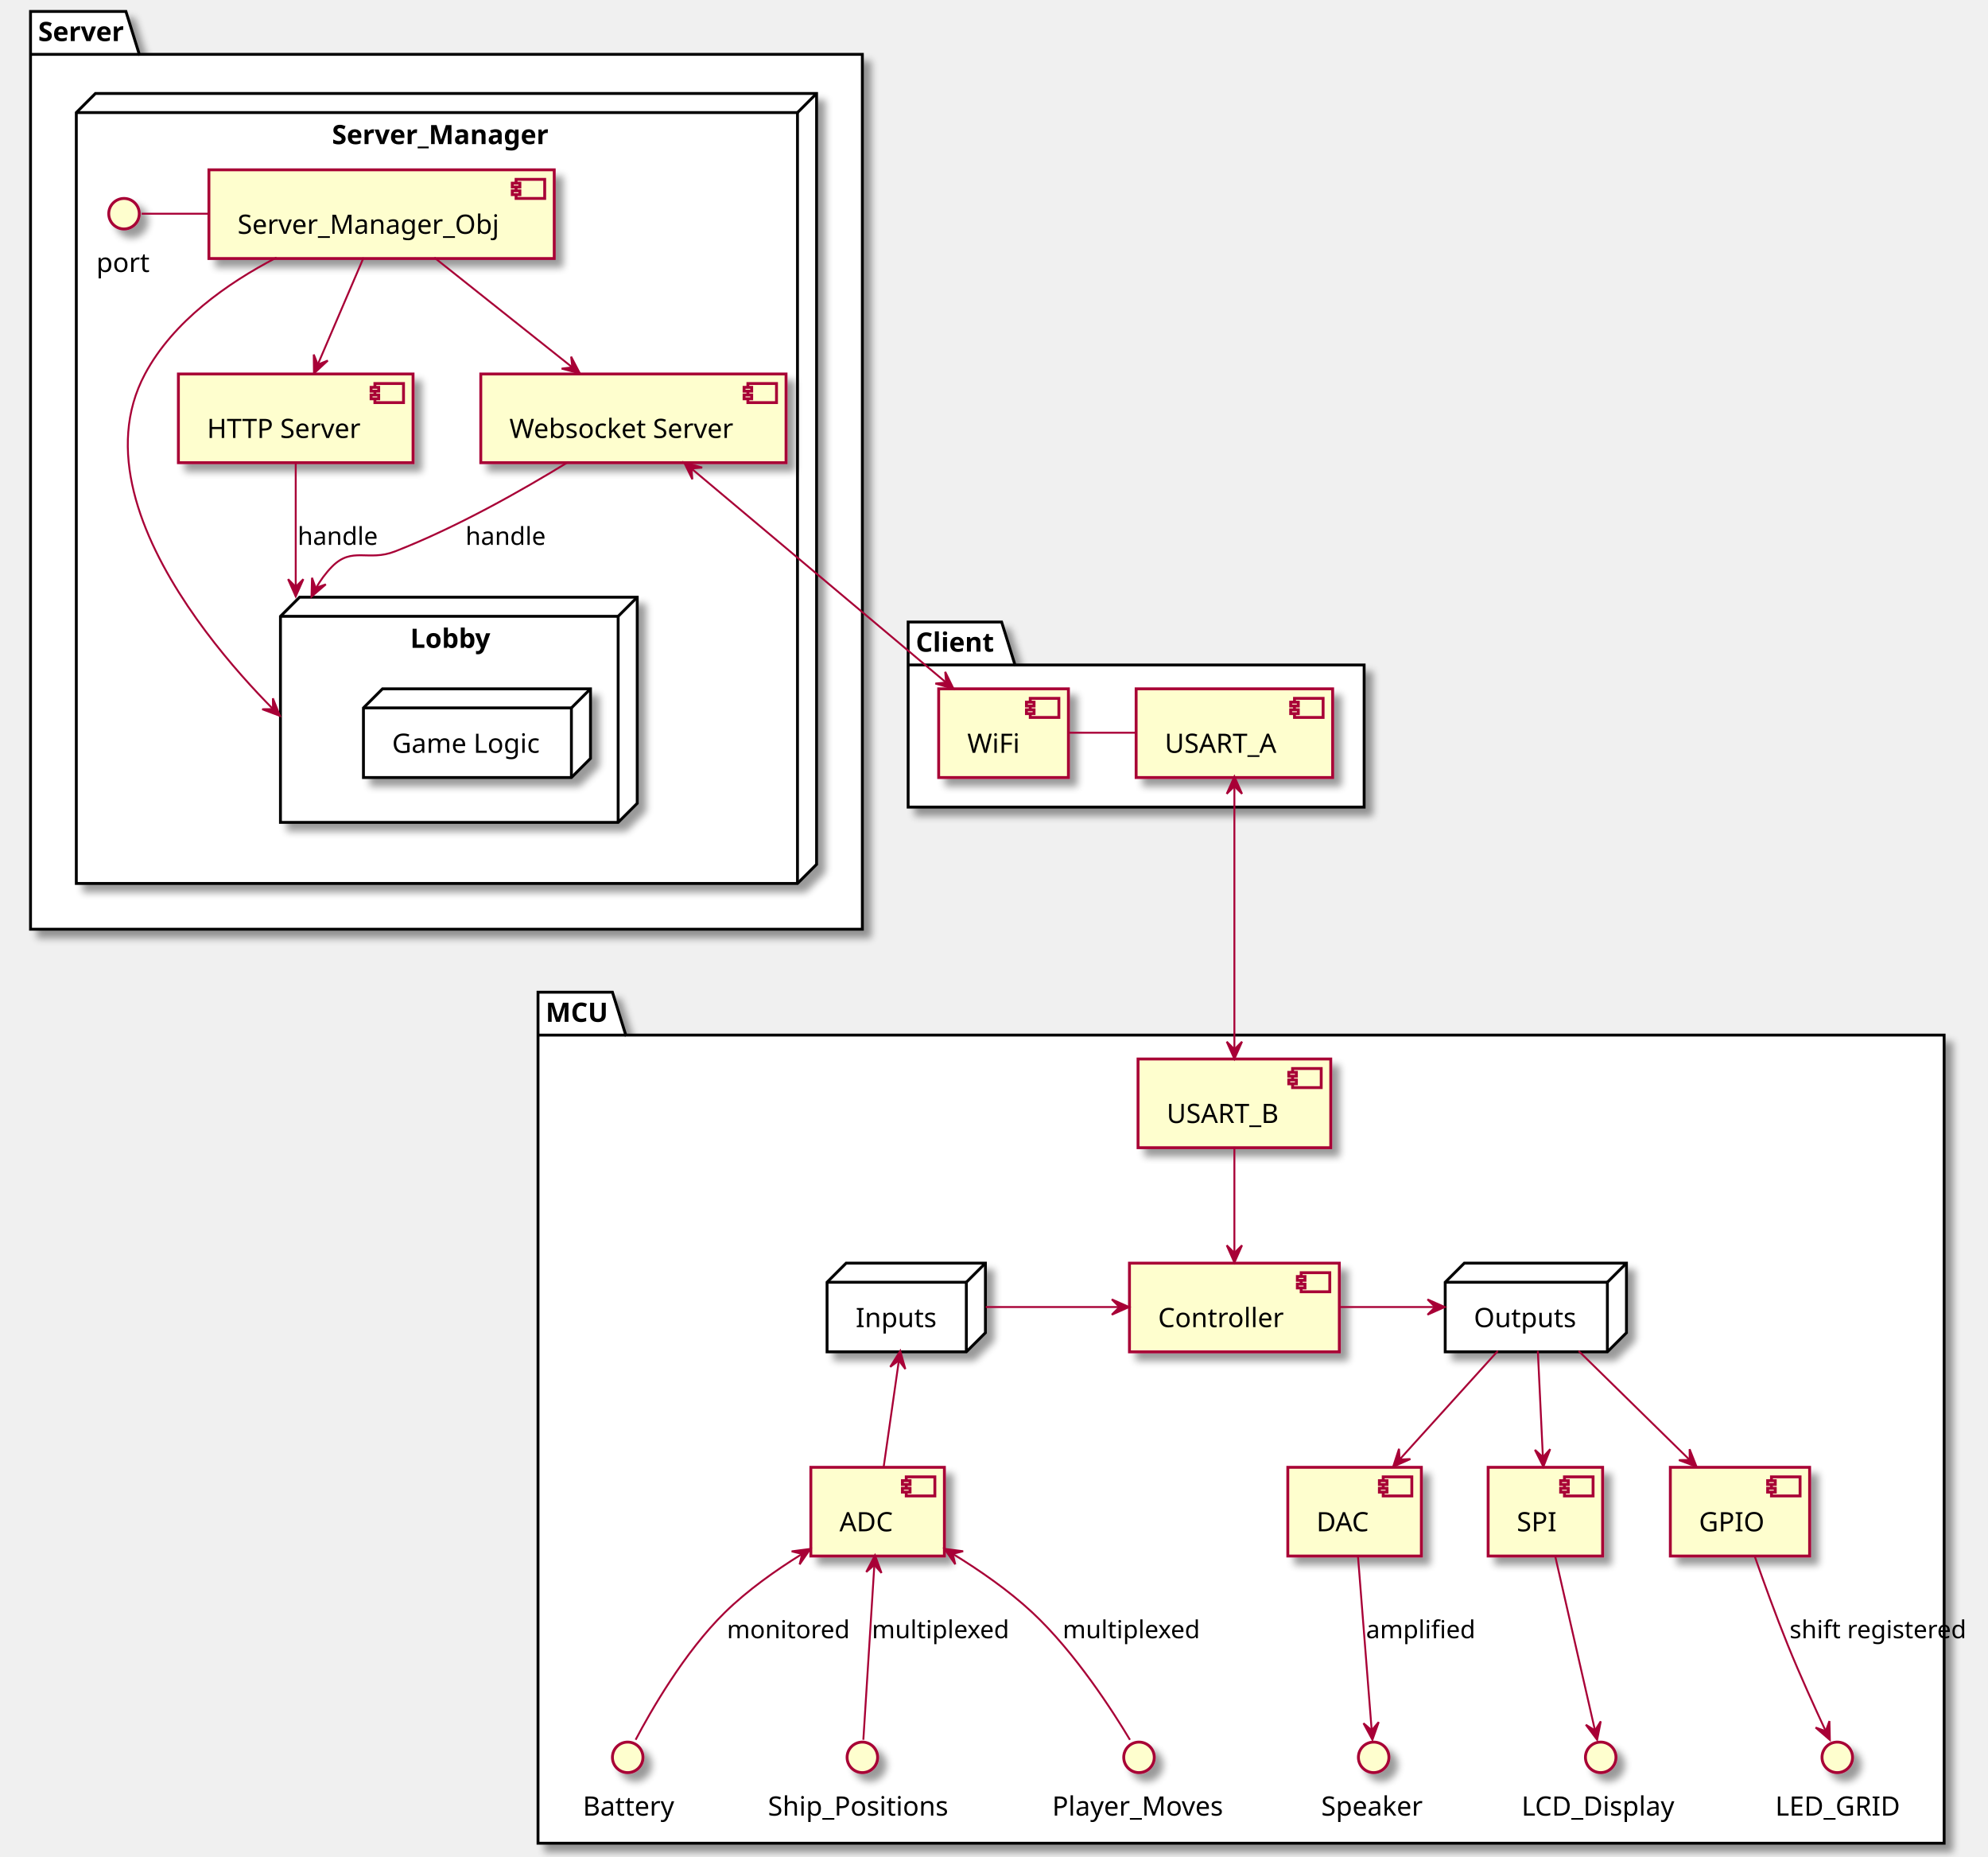
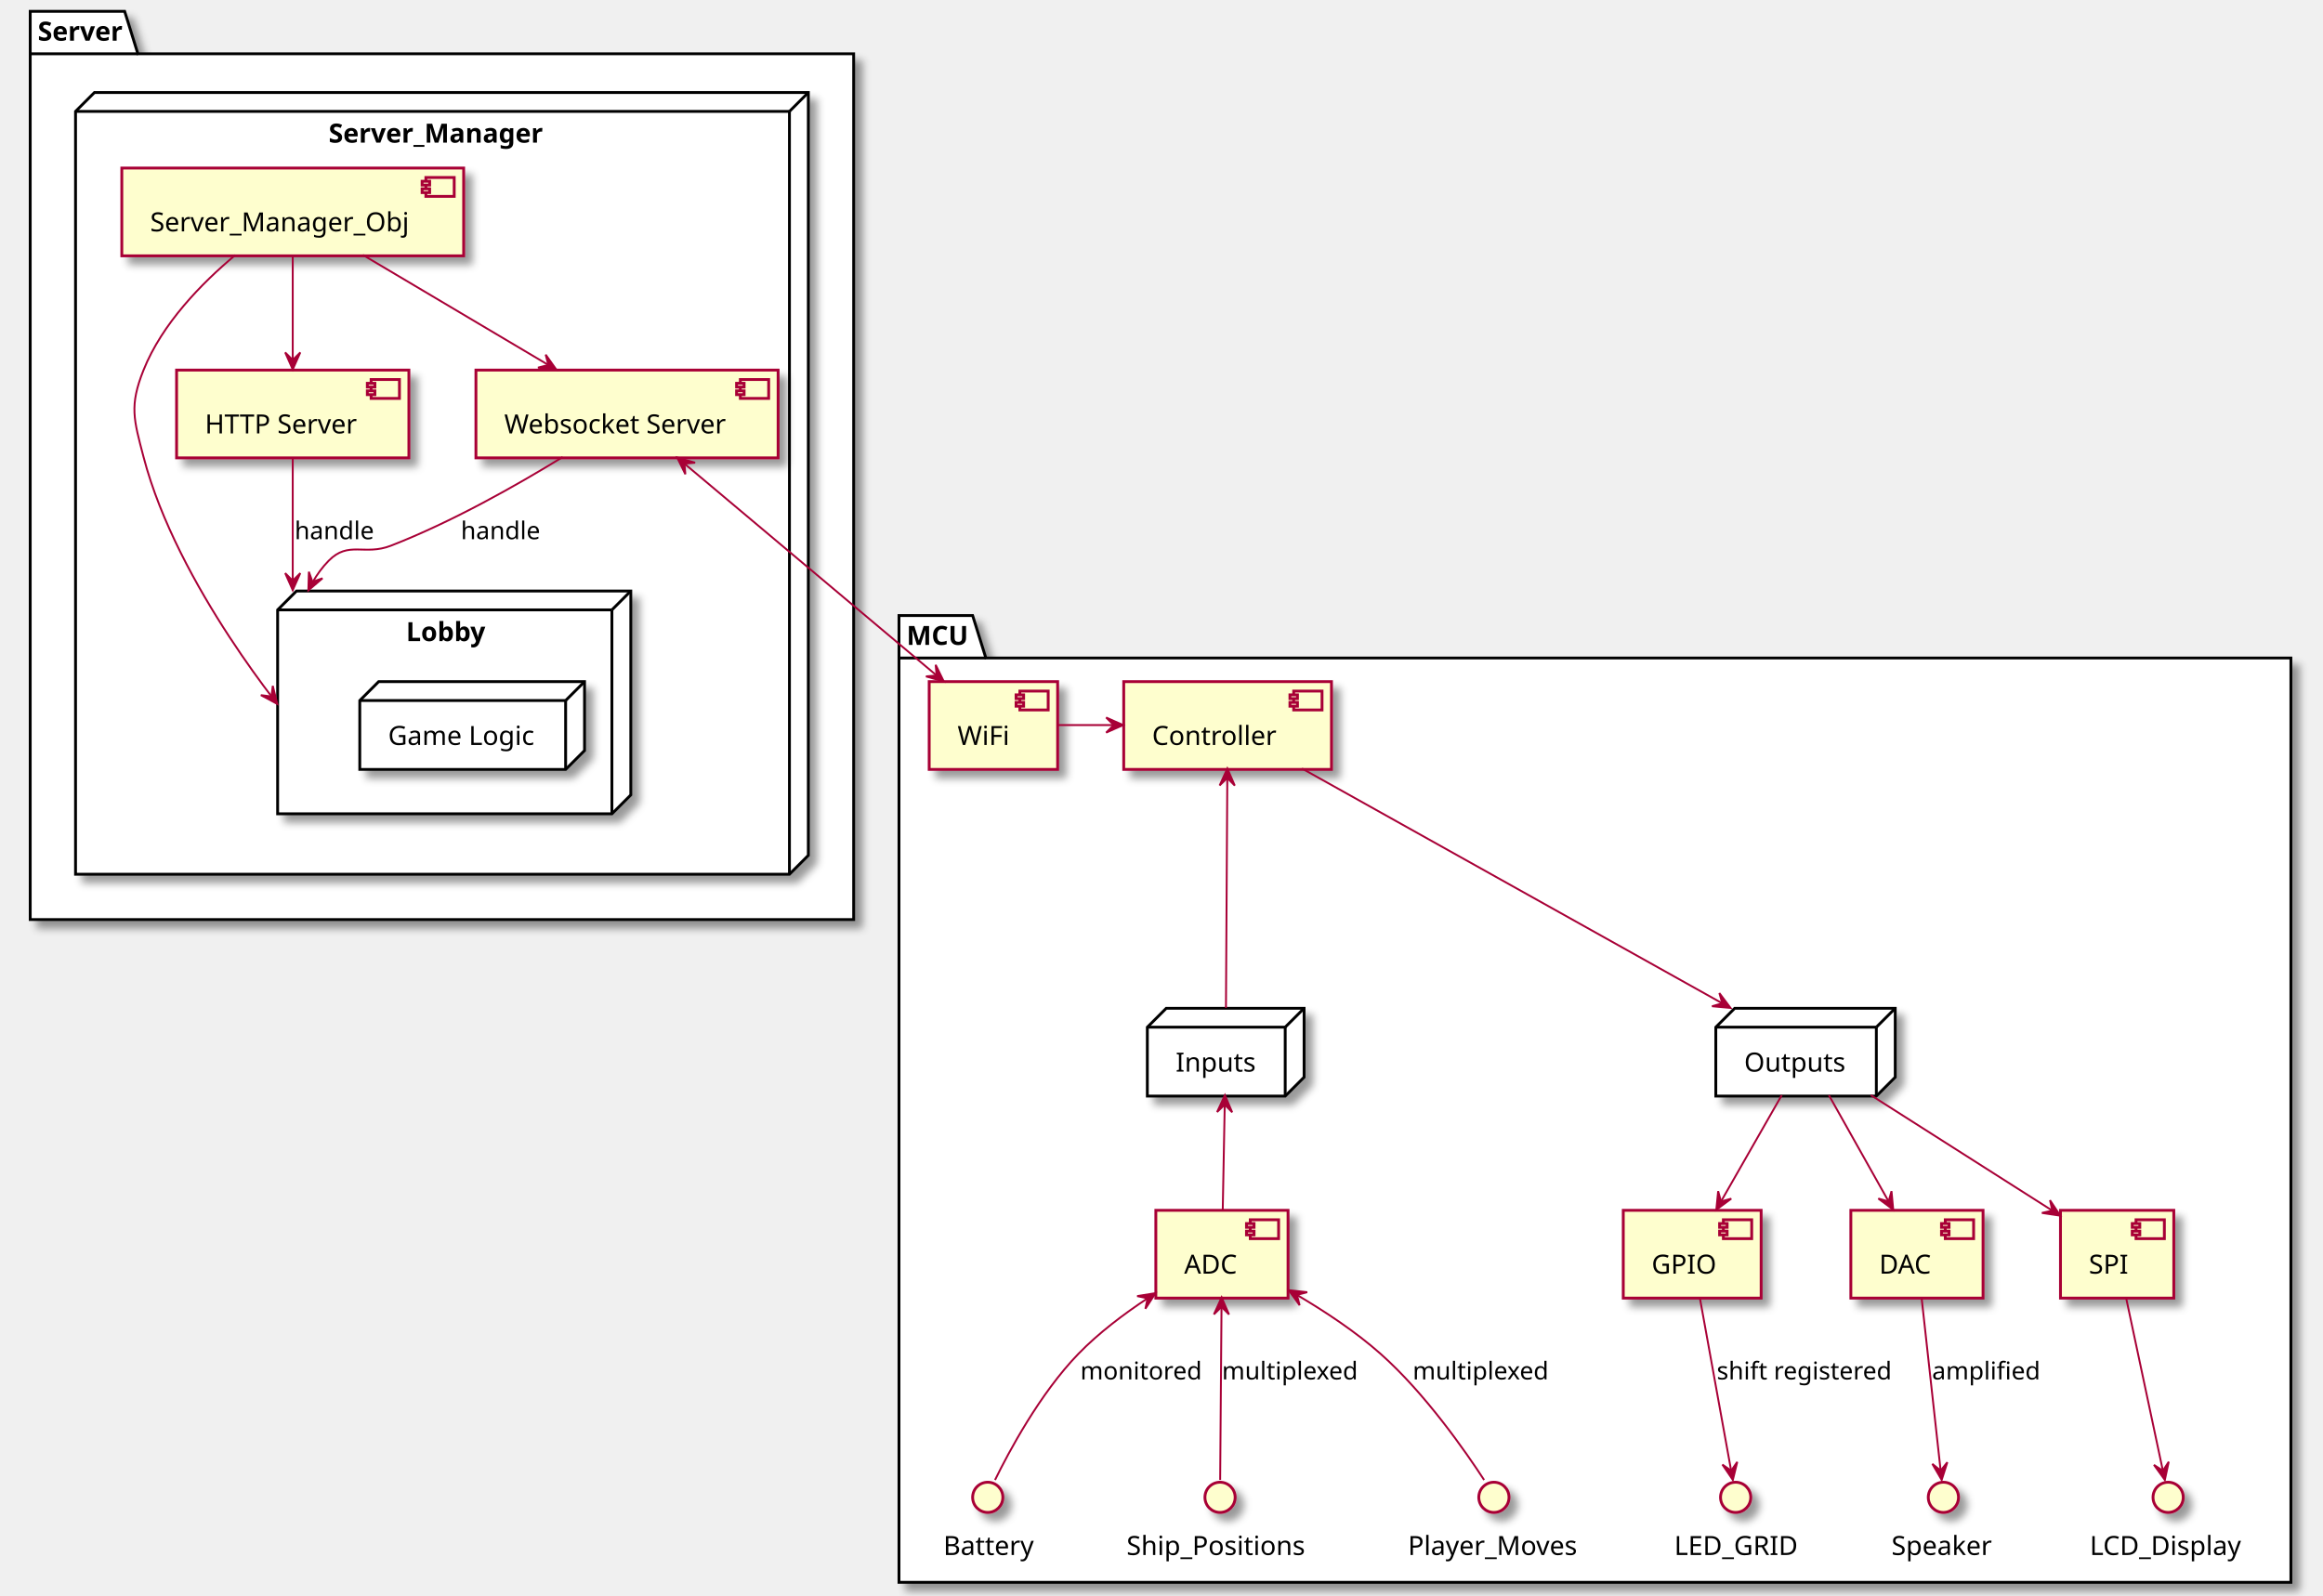
- <svg xmlns="http://www.w3.org/2000/svg" contentScriptType="application/ecmascript" contentStyleType="text/css" height="973px" preserveAspectRatio="none" style="width:1042px;height:973px;background:#FFFFFF;" version="1.1" viewBox="0 0 1042 973" width="1042px" zoomAndPan="magnify">
+ <svg xmlns="http://www.w3.org/2000/svg" contentScriptType="application/ecmascript" contentStyleType="text/css" height="845px" preserveAspectRatio="none" style="width:1230px;height:845px;background:#FFFFFF;" version="1.1" viewBox="0 0 1230 845" width="1230px" zoomAndPan="magnify">
  <defs>
-     <filter height="300%" id="fejv9g536fq6k" width="300%" x="-1" y="-1">
+     <filter height="300%" id="fy8uo68rzhlkm" width="300%" x="-1" y="-1">
      <feGaussianBlur result="blurOut" stdDeviation="2.0" />
      <feColorMatrix in="blurOut" result="blurOut2" type="matrix" values="0 0 0 0 0 0 0 0 0 0 0 0 0 0 0 0 0 0 .4 0" />
      <feOffset dx="4.0" dy="4.0" in="blurOut2" result="blurOut3" />
      <feBlend in="SourceGraphic" in2="blurOut3" mode="normal" />
    </filter>
  </defs>
  <g>
-     <polygon fill="#FFFFFF" filter="url(#fejv9g536fq6k)" points="16,6,66,6,73,28.488,452,28.488,452,487,16,487,16,6" style="stroke:#000000;stroke-width:1.5;" />
+     <polygon fill="#FFFFFF" filter="url(#fy8uo68rzhlkm)" points="16,6,66,6,73,28.488,452,28.488,452,487,16,487,16,6" style="stroke:#000000;stroke-width:1.5;" />
    <line style="stroke:#000000;stroke-width:1.5;" x1="16" x2="73" y1="28.488" y2="28.488" />
    <text fill="#000000" font-family="sans-serif" font-size="14" font-weight="bold" lengthAdjust="spacing" textLength="44" x="20" y="21.535">Server</text>
-     <polygon fill="#FFFFFF" filter="url(#fejv9g536fq6k)" points="40,59,50,49,428,49,428,453,418,463,40,463,40,59" style="stroke:#000000;stroke-width:1.5;" />
+     <polygon fill="#FFFFFF" filter="url(#fy8uo68rzhlkm)" points="40,59,50,49,428,49,428,453,418,463,40,463,40,59" style="stroke:#000000;stroke-width:1.5;" />
    <line style="stroke:#000000;stroke-width:1.5;" x1="418" x2="428" y1="59" y2="49" />
    <line style="stroke:#000000;stroke-width:1.5;" x1="40" x2="418" y1="59" y2="59" />
    <line style="stroke:#000000;stroke-width:1.5;" x1="418" x2="418" y1="59" y2="463" />
    <text fill="#000000" font-family="sans-serif" font-size="14" font-weight="bold" lengthAdjust="spacing" textLength="112" x="174" y="75.535">Server_Manager</text>
-     <polygon fill="#FFFFFF" filter="url(#fejv9g536fq6k)" points="147,323,157,313,334,313,334,421,324,431,147,431,147,323" style="stroke:#000000;stroke-width:1.5;" />
+     <polygon fill="#FFFFFF" filter="url(#fy8uo68rzhlkm)" points="147,323,157,313,334,313,334,421,324,431,147,431,147,323" style="stroke:#000000;stroke-width:1.5;" />
    <line style="stroke:#000000;stroke-width:1.5;" x1="324" x2="334" y1="323" y2="313" />
    <line style="stroke:#000000;stroke-width:1.5;" x1="147" x2="324" y1="323" y2="323" />
    <line style="stroke:#000000;stroke-width:1.5;" x1="324" x2="324" y1="323" y2="431" />
    <text fill="#000000" font-family="sans-serif" font-size="14" font-weight="bold" lengthAdjust="spacing" textLength="43" x="215" y="339.535">Lobby</text>
-     <polygon fill="#FFFFFF" filter="url(#fejv9g536fq6k)" points="476,326,525,326,532,348.488,715,348.488,715,423,476,423,476,326" style="stroke:#000000;stroke-width:1.5;" />
-     <line style="stroke:#000000;stroke-width:1.5;" x1="476" x2="532" y1="348.488" y2="348.488" />
-     <text fill="#000000" font-family="sans-serif" font-size="14" font-weight="bold" lengthAdjust="spacing" textLength="43" x="480" y="341.535">Client</text>
-     <polygon fill="#FFFFFF" filter="url(#fejv9g536fq6k)" points="282,520,321,520,328,542.488,1019,542.488,1019,966,282,966,282,520" style="stroke:#000000;stroke-width:1.5;" />
-     <line style="stroke:#000000;stroke-width:1.5;" x1="282" x2="328" y1="542.488" y2="542.488" />
-     <text fill="#000000" font-family="sans-serif" font-size="14" font-weight="bold" lengthAdjust="spacing" textLength="33" x="286" y="535.535">MCU</text>
-     <rect fill="#FEFECE" filter="url(#fejv9g536fq6k)" height="46.488" style="stroke:#A80036;stroke-width:1.5;" width="181" x="109.5" y="89" />
-     <rect fill="#FEFECE" height="10" style="stroke:#A80036;stroke-width:1.5;" width="15" x="270.5" y="94" />
-     <rect fill="#FEFECE" height="2" style="stroke:#A80036;stroke-width:1.5;" width="4" x="268.5" y="96" />
-     <rect fill="#FEFECE" height="2" style="stroke:#A80036;stroke-width:1.5;" width="4" x="268.5" y="100" />
-     <text fill="#000000" font-family="sans-serif" font-size="14" lengthAdjust="spacing" textLength="141" x="124.5" y="122.535">Server_Manager_Obj</text>
-     <ellipse cx="65" cy="112" fill="#FEFECE" filter="url(#fejv9g536fq6k)" rx="8" ry="8" style="stroke:#A80036;stroke-width:1.5;" />
-     <text fill="#000000" font-family="sans-serif" font-size="14" lengthAdjust="spacing" textLength="29" x="50.5" y="142.535">port</text>
-     <rect fill="#FEFECE" filter="url(#fejv9g536fq6k)" height="46.488" style="stroke:#A80036;stroke-width:1.5;" width="123" x="93.5" y="196" />
+     <polygon fill="#FFFFFF" filter="url(#fy8uo68rzhlkm)" points="476,326,515,326,522,348.488,1213,348.488,1213,838,476,838,476,326" style="stroke:#000000;stroke-width:1.5;" />
+     <line style="stroke:#000000;stroke-width:1.5;" x1="476" x2="522" y1="348.488" y2="348.488" />
+     <text fill="#000000" font-family="sans-serif" font-size="14" font-weight="bold" lengthAdjust="spacing" textLength="33" x="480" y="341.535">MCU</text>
+     <rect fill="#FEFECE" filter="url(#fy8uo68rzhlkm)" height="46.488" style="stroke:#A80036;stroke-width:1.5;" width="181" x="64.5" y="89" />
+     <rect fill="#FEFECE" height="10" style="stroke:#A80036;stroke-width:1.5;" width="15" x="225.5" y="94" />
+     <rect fill="#FEFECE" height="2" style="stroke:#A80036;stroke-width:1.5;" width="4" x="223.5" y="96" />
+     <rect fill="#FEFECE" height="2" style="stroke:#A80036;stroke-width:1.5;" width="4" x="223.5" y="100" />
+     <text fill="#000000" font-family="sans-serif" font-size="14" lengthAdjust="spacing" textLength="141" x="79.5" y="122.535">Server_Manager_Obj</text>
+     <rect fill="#FEFECE" filter="url(#fy8uo68rzhlkm)" height="46.488" style="stroke:#A80036;stroke-width:1.5;" width="123" x="93.5" y="196" />
    <rect fill="#FEFECE" height="10" style="stroke:#A80036;stroke-width:1.5;" width="15" x="196.5" y="201" />
    <rect fill="#FEFECE" height="2" style="stroke:#A80036;stroke-width:1.5;" width="4" x="194.5" y="203" />
    <rect fill="#FEFECE" height="2" style="stroke:#A80036;stroke-width:1.5;" width="4" x="194.5" y="207" />
    <text fill="#000000" font-family="sans-serif" font-size="14" lengthAdjust="spacing" textLength="83" x="108.5" y="229.535">HTTP Server</text>
-     <rect fill="#FEFECE" filter="url(#fejv9g536fq6k)" height="46.488" style="stroke:#A80036;stroke-width:1.5;" width="160" x="252" y="196" />
+     <rect fill="#FEFECE" filter="url(#fy8uo68rzhlkm)" height="46.488" style="stroke:#A80036;stroke-width:1.5;" width="160" x="252" y="196" />
    <rect fill="#FEFECE" height="10" style="stroke:#A80036;stroke-width:1.5;" width="15" x="392" y="201" />
    <rect fill="#FEFECE" height="2" style="stroke:#A80036;stroke-width:1.5;" width="4" x="390" y="203" />
    <rect fill="#FEFECE" height="2" style="stroke:#A80036;stroke-width:1.5;" width="4" x="390" y="207" />
    <text fill="#000000" font-family="sans-serif" font-size="14" lengthAdjust="spacing" textLength="120" x="267" y="229.535">Websocket Server</text>
-     <polygon fill="#FFFFFF" filter="url(#fejv9g536fq6k)" points="190.5,371,200.5,361,309.5,361,309.5,397.488,299.5,407.488,190.5,407.488,190.5,371" style="stroke:#000000;stroke-width:1.5;" />
+     <polygon fill="#FFFFFF" filter="url(#fy8uo68rzhlkm)" points="190.5,371,200.5,361,309.5,361,309.5,397.488,299.5,407.488,190.5,407.488,190.5,371" style="stroke:#000000;stroke-width:1.5;" />
    <line style="stroke:#000000;stroke-width:1.5;" x1="299.5" x2="309.5" y1="371" y2="361" />
    <line style="stroke:#000000;stroke-width:1.5;" x1="190.5" x2="299.5" y1="371" y2="371" />
    <line style="stroke:#000000;stroke-width:1.5;" x1="299.5" x2="299.5" y1="371" y2="407.488" />
    <text fill="#000000" font-family="sans-serif" font-size="14" lengthAdjust="spacing" textLength="79" x="205.5" y="394.535">Game Logic</text>
-     <rect fill="#FEFECE" filter="url(#fejv9g536fq6k)" height="46.488" style="stroke:#A80036;stroke-width:1.5;" width="68" x="492" y="361" />
+     <rect fill="#FEFECE" filter="url(#fy8uo68rzhlkm)" height="46.488" style="stroke:#A80036;stroke-width:1.5;" width="68" x="492" y="361" />
    <rect fill="#FEFECE" height="10" style="stroke:#A80036;stroke-width:1.5;" width="15" x="540" y="366" />
    <rect fill="#FEFECE" height="2" style="stroke:#A80036;stroke-width:1.5;" width="4" x="538" y="368" />
    <rect fill="#FEFECE" height="2" style="stroke:#A80036;stroke-width:1.5;" width="4" x="538" y="372" />
    <text fill="#000000" font-family="sans-serif" font-size="14" lengthAdjust="spacing" textLength="28" x="507" y="394.535">WiFi</text>
-     <rect fill="#FEFECE" filter="url(#fejv9g536fq6k)" height="46.488" style="stroke:#A80036;stroke-width:1.5;" width="103" x="595.5" y="361" />
-     <rect fill="#FEFECE" height="10" style="stroke:#A80036;stroke-width:1.5;" width="15" x="678.5" y="366" />
-     <rect fill="#FEFECE" height="2" style="stroke:#A80036;stroke-width:1.5;" width="4" x="676.5" y="368" />
-     <rect fill="#FEFECE" height="2" style="stroke:#A80036;stroke-width:1.5;" width="4" x="676.5" y="372" />
-     <text fill="#000000" font-family="sans-serif" font-size="14" lengthAdjust="spacing" textLength="63" x="610.5" y="394.535">USART_A</text>
-     <rect fill="#FEFECE" filter="url(#fejv9g536fq6k)" height="46.488" style="stroke:#A80036;stroke-width:1.5;" width="101" x="596.5" y="555" />
-     <rect fill="#FEFECE" height="10" style="stroke:#A80036;stroke-width:1.5;" width="15" x="677.5" y="560" />
-     <rect fill="#FEFECE" height="2" style="stroke:#A80036;stroke-width:1.5;" width="4" x="675.5" y="562" />
-     <rect fill="#FEFECE" height="2" style="stroke:#A80036;stroke-width:1.5;" width="4" x="675.5" y="566" />
-     <text fill="#000000" font-family="sans-serif" font-size="14" lengthAdjust="spacing" textLength="61" x="611.5" y="588.535">USART_B</text>
-     <rect fill="#FEFECE" filter="url(#fejv9g536fq6k)" height="46.488" style="stroke:#A80036;stroke-width:1.5;" width="110" x="592" y="662" />
-     <rect fill="#FEFECE" height="10" style="stroke:#A80036;stroke-width:1.5;" width="15" x="682" y="667" />
-     <rect fill="#FEFECE" height="2" style="stroke:#A80036;stroke-width:1.5;" width="4" x="680" y="669" />
-     <rect fill="#FEFECE" height="2" style="stroke:#A80036;stroke-width:1.5;" width="4" x="680" y="673" />
-     <text fill="#000000" font-family="sans-serif" font-size="14" lengthAdjust="spacing" textLength="70" x="607" y="695.535">Controller</text>
-     <rect fill="#FEFECE" filter="url(#fejv9g536fq6k)" height="46.488" style="stroke:#A80036;stroke-width:1.5;" width="70" x="425" y="769" />
-     <rect fill="#FEFECE" height="10" style="stroke:#A80036;stroke-width:1.5;" width="15" x="475" y="774" />
-     <rect fill="#FEFECE" height="2" style="stroke:#A80036;stroke-width:1.5;" width="4" x="473" y="776" />
-     <rect fill="#FEFECE" height="2" style="stroke:#A80036;stroke-width:1.5;" width="4" x="473" y="780" />
-     <text fill="#000000" font-family="sans-serif" font-size="14" lengthAdjust="spacing" textLength="30" x="440" y="802.535">ADC</text>
-     <ellipse cx="329" cy="921" fill="#FEFECE" filter="url(#fejv9g536fq6k)" rx="8" ry="8" style="stroke:#A80036;stroke-width:1.5;" />
-     <text fill="#000000" font-family="sans-serif" font-size="14" lengthAdjust="spacing" textLength="47" x="305.5" y="951.535">Battery</text>
-     <ellipse cx="452" cy="921" fill="#FEFECE" filter="url(#fejv9g536fq6k)" rx="8" ry="8" style="stroke:#A80036;stroke-width:1.5;" />
-     <text fill="#000000" font-family="sans-serif" font-size="14" lengthAdjust="spacing" textLength="99" x="402.5" y="951.535">Ship_Positions</text>
-     <ellipse cx="597" cy="921" fill="#FEFECE" filter="url(#fejv9g536fq6k)" rx="8" ry="8" style="stroke:#A80036;stroke-width:1.5;" />
-     <text fill="#000000" font-family="sans-serif" font-size="14" lengthAdjust="spacing" textLength="91" x="551.5" y="951.535">Player_Moves</text>
-     <rect fill="#FEFECE" filter="url(#fejv9g536fq6k)" height="46.488" style="stroke:#A80036;stroke-width:1.5;" width="73" x="875.5" y="769" />
-     <rect fill="#FEFECE" height="10" style="stroke:#A80036;stroke-width:1.5;" width="15" x="928.5" y="774" />
-     <rect fill="#FEFECE" height="2" style="stroke:#A80036;stroke-width:1.5;" width="4" x="926.5" y="776" />
-     <rect fill="#FEFECE" height="2" style="stroke:#A80036;stroke-width:1.5;" width="4" x="926.5" y="780" />
-     <text fill="#000000" font-family="sans-serif" font-size="14" lengthAdjust="spacing" textLength="33" x="890.5" y="802.535">GPIO</text>
-     <rect fill="#FEFECE" filter="url(#fejv9g536fq6k)" height="46.488" style="stroke:#A80036;stroke-width:1.5;" width="70" x="675" y="769" />
-     <rect fill="#FEFECE" height="10" style="stroke:#A80036;stroke-width:1.5;" width="15" x="725" y="774" />
-     <rect fill="#FEFECE" height="2" style="stroke:#A80036;stroke-width:1.5;" width="4" x="723" y="776" />
-     <rect fill="#FEFECE" height="2" style="stroke:#A80036;stroke-width:1.5;" width="4" x="723" y="780" />
-     <text fill="#000000" font-family="sans-serif" font-size="14" lengthAdjust="spacing" textLength="30" x="690" y="802.535">DAC</text>
-     <rect fill="#FEFECE" filter="url(#fejv9g536fq6k)" height="46.488" style="stroke:#A80036;stroke-width:1.5;" width="60" x="780" y="769" />
-     <rect fill="#FEFECE" height="10" style="stroke:#A80036;stroke-width:1.5;" width="15" x="820" y="774" />
-     <rect fill="#FEFECE" height="2" style="stroke:#A80036;stroke-width:1.5;" width="4" x="818" y="776" />
-     <rect fill="#FEFECE" height="2" style="stroke:#A80036;stroke-width:1.5;" width="4" x="818" y="780" />
-     <text fill="#000000" font-family="sans-serif" font-size="14" lengthAdjust="spacing" textLength="20" x="795" y="802.535">SPI</text>
-     <ellipse cx="963" cy="921" fill="#FEFECE" filter="url(#fejv9g536fq6k)" rx="8" ry="8" style="stroke:#A80036;stroke-width:1.5;" />
-     <text fill="#000000" font-family="sans-serif" font-size="14" lengthAdjust="spacing" textLength="65" x="930.5" y="951.535">LED_GRID</text>
-     <ellipse cx="720" cy="921" fill="#FEFECE" filter="url(#fejv9g536fq6k)" rx="8" ry="8" style="stroke:#A80036;stroke-width:1.5;" />
-     <text fill="#000000" font-family="sans-serif" font-size="14" lengthAdjust="spacing" textLength="55" x="692.5" y="951.535">Speaker</text>
-     <ellipse cx="839" cy="921" fill="#FEFECE" filter="url(#fejv9g536fq6k)" rx="8" ry="8" style="stroke:#A80036;stroke-width:1.5;" />
-     <text fill="#000000" font-family="sans-serif" font-size="14" lengthAdjust="spacing" textLength="83" x="797.5" y="951.535">LCD_Display</text>
-     <polygon fill="#FFFFFF" filter="url(#fejv9g536fq6k)" points="433.5,672,443.5,662,516.5,662,516.5,698.488,506.5,708.488,433.5,708.488,433.5,672" style="stroke:#000000;stroke-width:1.5;" />
-     <line style="stroke:#000000;stroke-width:1.5;" x1="506.5" x2="516.5" y1="672" y2="662" />
-     <line style="stroke:#000000;stroke-width:1.5;" x1="433.5" x2="506.5" y1="672" y2="672" />
-     <line style="stroke:#000000;stroke-width:1.5;" x1="506.5" x2="506.5" y1="672" y2="708.488" />
-     <text fill="#000000" font-family="sans-serif" font-size="14" lengthAdjust="spacing" textLength="43" x="448.5" y="695.535">Inputs</text>
-     <polygon fill="#FFFFFF" filter="url(#fejv9g536fq6k)" points="757.5,672,767.5,662,852.5,662,852.5,698.488,842.5,708.488,757.5,708.488,757.5,672" style="stroke:#000000;stroke-width:1.5;" />
-     <line style="stroke:#000000;stroke-width:1.5;" x1="842.5" x2="852.5" y1="672" y2="662" />
-     <line style="stroke:#000000;stroke-width:1.5;" x1="757.5" x2="842.5" y1="672" y2="672" />
-     <line style="stroke:#000000;stroke-width:1.5;" x1="842.5" x2="842.5" y1="672" y2="708.488" />
-     <text fill="#000000" font-family="sans-serif" font-size="14" lengthAdjust="spacing" textLength="55" x="772.5" y="695.535">Outputs</text>
-     <path d="M74.23,112 C85.86,112 97.48,112 109.11,112 " fill="none" id="port-Server_Manager_Obj" style="stroke:#A80036;stroke-width:1.0;" />
-     <path d="M190.57,135.01 C183.59,151.28 174.06,173.53 166.62,190.9 " fill="none" id="Server_Manager_Obj-to-HTTP Server" style="stroke:#A80036;stroke-width:1.0;" />
-     <polygon fill="#A80036" points="164.58,195.66,171.809,188.971,166.555,191.066,164.46,185.812,164.58,195.66" style="stroke:#A80036;stroke-width:1.0;" />
-     <path d="M227.67,135.01 C248.74,151.77 277.78,174.87 299.87,192.44 " fill="none" id="Server_Manager_Obj-to-Websocket Server" style="stroke:#A80036;stroke-width:1.0;" />
-     <polygon fill="#A80036" points="303.91,195.66,299.358,186.926,299.997,192.547,294.377,193.187,303.91,195.66" style="stroke:#A80036;stroke-width:1.0;" />
-     <path d="M144.92,135 C119.04,148.46 90.7,168.46 76,196 C55.085,235.17 73.895,281.082 98.392,317.611 C110.641,335.876 124.312,351.794 135.15,363.351 C137.859,366.24 140.392,368.856 142.68,371.169 C143.825,372.325 144.908,373.405 145.923,374.406 C146.176,374.656 146.426,374.901 146.67,375.141 " fill="none" id="Server_Manager_Obj-to-Lobby" style="stroke:#A80036;stroke-width:1.0;" />
-     <polygon fill="#A80036" points="146.67,375.141,143.044,365.984,143.1,371.64,137.443,371.697,146.67,375.141" style="stroke:#A80036;stroke-width:1.0;" />
+     <rect fill="#FEFECE" filter="url(#fy8uo68rzhlkm)" height="46.488" style="stroke:#A80036;stroke-width:1.5;" width="110" x="595" y="361" />
+     <rect fill="#FEFECE" height="10" style="stroke:#A80036;stroke-width:1.5;" width="15" x="685" y="366" />
+     <rect fill="#FEFECE" height="2" style="stroke:#A80036;stroke-width:1.5;" width="4" x="683" y="368" />
+     <rect fill="#FEFECE" height="2" style="stroke:#A80036;stroke-width:1.5;" width="4" x="683" y="372" />
+     <text fill="#000000" font-family="sans-serif" font-size="14" lengthAdjust="spacing" textLength="70" x="610" y="394.535">Controller</text>
+     <rect fill="#FEFECE" filter="url(#fy8uo68rzhlkm)" height="46.488" style="stroke:#A80036;stroke-width:1.5;" width="70" x="612" y="641" />
+     <rect fill="#FEFECE" height="10" style="stroke:#A80036;stroke-width:1.5;" width="15" x="662" y="646" />
+     <rect fill="#FEFECE" height="2" style="stroke:#A80036;stroke-width:1.5;" width="4" x="660" y="648" />
+     <rect fill="#FEFECE" height="2" style="stroke:#A80036;stroke-width:1.5;" width="4" x="660" y="652" />
+     <text fill="#000000" font-family="sans-serif" font-size="14" lengthAdjust="spacing" textLength="30" x="627" y="674.535">ADC</text>
+     <ellipse cx="523" cy="793" fill="#FEFECE" filter="url(#fy8uo68rzhlkm)" rx="8" ry="8" style="stroke:#A80036;stroke-width:1.5;" />
+     <text fill="#000000" font-family="sans-serif" font-size="14" lengthAdjust="spacing" textLength="47" x="499.5" y="823.535">Battery</text>
+     <ellipse cx="646" cy="793" fill="#FEFECE" filter="url(#fy8uo68rzhlkm)" rx="8" ry="8" style="stroke:#A80036;stroke-width:1.5;" />
+     <text fill="#000000" font-family="sans-serif" font-size="14" lengthAdjust="spacing" textLength="99" x="596.5" y="823.535">Ship_Positions</text>
+     <ellipse cx="791" cy="793" fill="#FEFECE" filter="url(#fy8uo68rzhlkm)" rx="8" ry="8" style="stroke:#A80036;stroke-width:1.5;" />
+     <text fill="#000000" font-family="sans-serif" font-size="14" lengthAdjust="spacing" textLength="91" x="745.5" y="823.535">Player_Moves</text>
+     <rect fill="#FEFECE" filter="url(#fy8uo68rzhlkm)" height="46.488" style="stroke:#A80036;stroke-width:1.5;" width="73" x="859.5" y="641" />
+     <rect fill="#FEFECE" height="10" style="stroke:#A80036;stroke-width:1.5;" width="15" x="912.5" y="646" />
+     <rect fill="#FEFECE" height="2" style="stroke:#A80036;stroke-width:1.5;" width="4" x="910.5" y="648" />
+     <rect fill="#FEFECE" height="2" style="stroke:#A80036;stroke-width:1.5;" width="4" x="910.5" y="652" />
+     <text fill="#000000" font-family="sans-serif" font-size="14" lengthAdjust="spacing" textLength="33" x="874.5" y="674.535">GPIO</text>
+     <rect fill="#FEFECE" filter="url(#fy8uo68rzhlkm)" height="46.488" style="stroke:#A80036;stroke-width:1.5;" width="70" x="980" y="641" />
+     <rect fill="#FEFECE" height="10" style="stroke:#A80036;stroke-width:1.5;" width="15" x="1030" y="646" />
+     <rect fill="#FEFECE" height="2" style="stroke:#A80036;stroke-width:1.5;" width="4" x="1028" y="648" />
+     <rect fill="#FEFECE" height="2" style="stroke:#A80036;stroke-width:1.5;" width="4" x="1028" y="652" />
+     <text fill="#000000" font-family="sans-serif" font-size="14" lengthAdjust="spacing" textLength="30" x="995" y="674.535">DAC</text>
+     <rect fill="#FEFECE" filter="url(#fy8uo68rzhlkm)" height="46.488" style="stroke:#A80036;stroke-width:1.5;" width="60" x="1091" y="641" />
+     <rect fill="#FEFECE" height="10" style="stroke:#A80036;stroke-width:1.5;" width="15" x="1131" y="646" />
+     <rect fill="#FEFECE" height="2" style="stroke:#A80036;stroke-width:1.5;" width="4" x="1129" y="648" />
+     <rect fill="#FEFECE" height="2" style="stroke:#A80036;stroke-width:1.5;" width="4" x="1129" y="652" />
+     <text fill="#000000" font-family="sans-serif" font-size="14" lengthAdjust="spacing" textLength="20" x="1106" y="674.535">SPI</text>
+     <ellipse cx="919" cy="793" fill="#FEFECE" filter="url(#fy8uo68rzhlkm)" rx="8" ry="8" style="stroke:#A80036;stroke-width:1.5;" />
+     <text fill="#000000" font-family="sans-serif" font-size="14" lengthAdjust="spacing" textLength="65" x="886.5" y="823.535">LED_GRID</text>
+     <ellipse cx="1029" cy="793" fill="#FEFECE" filter="url(#fy8uo68rzhlkm)" rx="8" ry="8" style="stroke:#A80036;stroke-width:1.5;" />
+     <text fill="#000000" font-family="sans-serif" font-size="14" lengthAdjust="spacing" textLength="55" x="1001.5" y="823.535">Speaker</text>
+     <ellipse cx="1148" cy="793" fill="#FEFECE" filter="url(#fy8uo68rzhlkm)" rx="8" ry="8" style="stroke:#A80036;stroke-width:1.5;" />
+     <text fill="#000000" font-family="sans-serif" font-size="14" lengthAdjust="spacing" textLength="83" x="1106.5" y="823.535">LCD_Display</text>
+     <polygon fill="#FFFFFF" filter="url(#fy8uo68rzhlkm)" points="607.5,544,617.5,534,690.5,534,690.5,570.488,680.5,580.488,607.5,580.488,607.5,544" style="stroke:#000000;stroke-width:1.5;" />
+     <line style="stroke:#000000;stroke-width:1.5;" x1="680.5" x2="690.5" y1="544" y2="534" />
+     <line style="stroke:#000000;stroke-width:1.5;" x1="607.5" x2="680.5" y1="544" y2="544" />
+     <line style="stroke:#000000;stroke-width:1.5;" x1="680.5" x2="680.5" y1="544" y2="580.488" />
+     <text fill="#000000" font-family="sans-serif" font-size="14" lengthAdjust="spacing" textLength="43" x="622.5" y="567.535">Inputs</text>
+     <polygon fill="#FFFFFF" filter="url(#fy8uo68rzhlkm)" points="908.5,544,918.5,534,1003.5,534,1003.5,570.488,993.5,580.488,908.5,580.488,908.5,544" style="stroke:#000000;stroke-width:1.5;" />
+     <line style="stroke:#000000;stroke-width:1.5;" x1="993.5" x2="1003.5" y1="544" y2="534" />
+     <line style="stroke:#000000;stroke-width:1.5;" x1="908.5" x2="993.5" y1="544" y2="544" />
+     <line style="stroke:#000000;stroke-width:1.5;" x1="993.5" x2="993.5" y1="544" y2="580.488" />
+     <text fill="#000000" font-family="sans-serif" font-size="14" lengthAdjust="spacing" textLength="55" x="923.5" y="567.535">Outputs</text>
+     <path d="M155,135.01 C155,151.14 155,173.15 155,190.45 " fill="none" id="Server_Manager_Obj-to-HTTP Server" style="stroke:#A80036;stroke-width:1.0;" />
+     <polygon fill="#A80036" points="155,195.66,159,186.66,155,190.66,151,186.66,155,195.66" style="stroke:#A80036;stroke-width:1.0;" />
+     <path d="M192.11,135.01 C220.8,152.03 260.53,175.6 290.32,193.27 " fill="none" id="Server_Manager_Obj-to-Websocket Server" style="stroke:#A80036;stroke-width:1.0;" />
+     <polygon fill="#A80036" points="294.64,195.84,288.929,187.816,290.336,193.295,284.857,194.702,294.64,195.84" style="stroke:#A80036;stroke-width:1.0;" />
+     <path d="M124.62,135.06 C106.76,149.99 85.82,171.43 76,196 C68.41,214.98 70.84,222.22 76,242 C84.93,276.21 104.207,310.902 121.484,337.315 C130.122,350.521 138.26,361.658 144.354,369.628 C145.115,370.625 145.845,371.572 146.54,372.467 C146.627,372.579 146.713,372.69 146.799,372.8 " fill="none" id="Server_Manager_Obj-to-Lobby" style="stroke:#A80036;stroke-width:1.0;" />
+     <polygon fill="#A80036" points="146.799,372.8,144.432,363.24,143.73,368.853,138.117,368.151,146.799,372.8" style="stroke:#A80036;stroke-width:1.0;" />
    <path d="M297.92,242.07 C273.45,257.1 239.23,276.46 207,289 C192.94,294.47 184.56,286.22 174,297 C170.683,300.386 167.89,304.213 165.544,308.325 C164.957,309.353 164.398,310.399 163.866,311.46 C163.733,311.725 163.602,311.991 163.472,312.258 C163.407,312.392 163.343,312.526 163.279,312.66 " fill="none" id="Websocket Server-to-Lobby" style="stroke:#A80036;stroke-width:1.0;" />
    <polygon fill="#A80036" points="163.279,312.66,170.768,306.263,165.434,308.148,163.549,302.815,163.279,312.66" style="stroke:#A80036;stroke-width:1.0;" />
    <text fill="#000000" font-family="sans-serif" font-size="13" lengthAdjust="spacing" textLength="42" x="244" y="285.568">handle</text>
    <path d="M155,242.32 C155,253.308 155,267.407 155,282.421 C155,289.928 155,297.664 155,305.354 C155,307.276 155,309.196 155,311.108 C155,311.587 155,312.064 155,312.541 " fill="none" id="HTTP Server-to-Lobby" style="stroke:#A80036;stroke-width:1.0;" />
    <polygon fill="#A80036" points="155,312.541,159,303.541,155,307.541,151,303.541,155,312.541" style="stroke:#A80036;stroke-width:1.0;" />
    <text fill="#000000" font-family="sans-serif" font-size="13" lengthAdjust="spacing" textLength="42" x="156" y="285.568">handle</text>
-     <path d="M560.03,384 C571.81,384 583.59,384 595.36,384 " fill="none" id="WiFi-USART_A" style="stroke:#A80036;stroke-width:1.0;" />
-     <path d="M647,601.01 C647,617.14 647,639.15 647,656.45 " fill="none" id="USART_B-to-Controller" style="stroke:#A80036;stroke-width:1.0;" />
-     <polygon fill="#A80036" points="647,661.66,651,652.66,647,656.66,643,652.66,647,661.66" style="stroke:#A80036;stroke-width:1.0;" />
-     <path d="M516.66,685 C539.93,685 563.2,685 586.48,685 " fill="none" id="Inputs-to-Controller" style="stroke:#A80036;stroke-width:1.0;" />
-     <polygon fill="#A80036" points="591.76,685,582.76,681,586.76,685,582.76,689,591.76,685" style="stroke:#A80036;stroke-width:1.0;" />
-     <path d="M702.24,685 C718.85,685 735.46,685 752.08,685 " fill="none" id="Controller-to-Outputs" style="stroke:#A80036;stroke-width:1.0;" />
-     <polygon fill="#A80036" points="757.23,685,748.23,681,752.23,685,748.23,689,757.23,685" style="stroke:#A80036;stroke-width:1.0;" />
-     <path d="M471.12,713.19 C468.65,730.43 465.51,752.44 463.19,768.66 " fill="none" id="Inputs-backto-ADC" style="stroke:#A80036;stroke-width:1.0;" />
-     <polygon fill="#A80036" points="471.86,708.01,466.614,716.345,471.145,712.959,474.532,717.49,471.86,708.01" style="stroke:#A80036;stroke-width:1.0;" />
-     <path d="M420.16,814.55 C406.55,823 391.8,833.44 380,845 C358.63,865.93 340.89,897.11 333.16,911.79 " fill="none" id="ADC-backto-Battery" style="stroke:#A80036;stroke-width:1.0;" />
-     <polygon fill="#A80036" points="424.72,811.77,414.954,813.047,420.453,814.376,419.124,819.875,424.72,811.77" style="stroke:#A80036;stroke-width:1.0;" />
-     <text fill="#000000" font-family="sans-serif" font-size="13" lengthAdjust="spacing" textLength="65" x="381" y="858.568">monitored</text>
-     <path d="M458.28,820.36 C456.44,849.44 453.66,893.66 452.52,911.8 " fill="none" id="ADC-backto-Ship_Positions" style="stroke:#A80036;stroke-width:1.0;" />
-     <polygon fill="#A80036" points="458.61,815.12,454.052,823.851,458.295,820.11,462.036,824.354,458.61,815.12" style="stroke:#A80036;stroke-width:1.0;" />
-     <text fill="#000000" font-family="sans-serif" font-size="13" lengthAdjust="spacing" textLength="75" x="457" y="858.568">multiplexed</text>
-     <path d="M499.34,814.32 C513.29,822.87 528.59,833.44 541,845 C563.59,866.05 583.49,897.17 592.26,911.81 " fill="none" id="ADC-backto-Player_Moves" style="stroke:#A80036;stroke-width:1.0;" />
-     <polygon fill="#A80036" points="495.06,811.74,500.688,819.823,499.337,814.329,504.831,812.979,495.06,811.74" style="stroke:#A80036;stroke-width:1.0;" />
-     <text fill="#000000" font-family="sans-serif" font-size="13" lengthAdjust="spacing" textLength="75" x="557" y="858.568">multiplexed</text>
-     <path d="M827.43,708.01 C844.29,724.56 867.46,747.29 885.28,764.78 " fill="none" id="Outputs-to-GPIO" style="stroke:#A80036;stroke-width:1.0;" />
-     <polygon fill="#A80036" points="889.23,768.66,885.602,759.504,885.659,765.16,880.002,765.217,889.23,768.66" style="stroke:#A80036;stroke-width:1.0;" />
-     <path d="M785.08,708.01 C770.11,724.56 749.54,747.29 733.72,764.78 " fill="none" id="Outputs-to-DAC" style="stroke:#A80036;stroke-width:1.0;" />
-     <polygon fill="#A80036" points="730.22,768.66,739.222,764.665,733.573,764.951,733.287,759.301,730.22,768.66" style="stroke:#A80036;stroke-width:1.0;" />
-     <path d="M806.05,708.01 C806.82,724.14 807.86,746.15 808.69,763.45 " fill="none" id="Outputs-to-SPI" style="stroke:#A80036;stroke-width:1.0;" />
-     <polygon fill="#A80036" points="808.94,768.66,812.525,759.487,808.712,763.665,804.533,759.852,808.94,768.66" style="stroke:#A80036;stroke-width:1.0;" />
-     <path d="M919.58,815.22 C924.34,828.82 930.74,846.53 937,862 C943.37,877.75 951.49,895.54 956.94,907.22 " fill="none" id="GPIO-to-LED_GRID" style="stroke:#A80036;stroke-width:1.0;" />
-     <polygon fill="#A80036" points="959.1,911.82,958.88,901.974,956.968,907.298,951.644,905.385,959.1,911.82" style="stroke:#A80036;stroke-width:1.0;" />
-     <text fill="#000000" font-family="sans-serif" font-size="13" lengthAdjust="spacing" textLength="96" x="938" y="858.568">shift registered</text>
-     <path d="M711.74,815.12 C713.83,841.59 717.25,885.05 718.96,906.77 " fill="none" id="DAC-to-Speaker" style="stroke:#A80036;stroke-width:1.0;" />
-     <polygon fill="#A80036" points="719.35,911.8,722.644,902.518,718.964,906.815,714.668,903.135,719.35,911.8" style="stroke:#A80036;stroke-width:1.0;" />
-     <text fill="#000000" font-family="sans-serif" font-size="13" lengthAdjust="spacing" textLength="59" x="716" y="858.568">amplified</text>
-     <path d="M815.05,815.12 C821.1,841.59 831.02,885.05 835.98,906.77 " fill="none" id="SPI-to-LCD_Display" style="stroke:#A80036;stroke-width:1.0;" />
-     <polygon fill="#A80036" points="837.13,911.8,839.023,902.135,836.015,906.926,831.224,903.918,837.13,911.8" style="stroke:#A80036;stroke-width:1.0;" />
-     <path d="M647,412.46 C647,449.02 647,513.32 647,549.77 " fill="none" id="USART_A-USART_B" style="stroke:#A80036;stroke-width:1.0;" />
-     <polygon fill="#A80036" points="647,554.94,651,545.94,647,549.94,643,545.94,647,554.94" style="stroke:#A80036;stroke-width:1.0;" />
-     <polygon fill="#A80036" points="647,407.02,643,416.02,647,412.02,651,416.02,647,407.02" style="stroke:#A80036;stroke-width:1.0;" />
+     <path d="M560.39,384 C570.13,384 579.87,384 589.6,384 " fill="none" id="WiFi-to-Controller" style="stroke:#A80036;stroke-width:1.0;" />
+     <polygon fill="#A80036" points="594.69,384,585.69,380,589.69,384,585.69,388,594.69,384" style="stroke:#A80036;stroke-width:1.0;" />
+     <path d="M649.84,412.21 C649.64,445.89 649.31,502.63 649.13,533.81 " fill="none" id="Controller-backto-Inputs" style="stroke:#A80036;stroke-width:1.0;" />
+     <polygon fill="#A80036" points="649.87,407.01,645.793,415.975,649.827,412.01,653.793,416.044,649.87,407.01" style="stroke:#A80036;stroke-width:1.0;" />
+     <path d="M689.38,407.01 C746.48,438.92 851.97,497.87 911.71,531.25 " fill="none" id="Controller-to-Outputs" style="stroke:#A80036;stroke-width:1.0;" />
+     <polygon fill="#A80036" points="916.29,533.81,910.385,525.928,911.925,531.371,906.482,532.911,916.29,533.81" style="stroke:#A80036;stroke-width:1.0;" />
+     <path d="M648.48,585.19 C648.15,602.43 647.73,624.44 647.43,640.66 " fill="none" id="Inputs-backto-ADC" style="stroke:#A80036;stroke-width:1.0;" />
+     <polygon fill="#A80036" points="648.58,580.01,644.426,588.94,648.494,585.009,652.425,589.077,648.58,580.01" style="stroke:#A80036;stroke-width:1.0;" />
+     <path d="M607.62,687.6 C595.08,695.89 581.7,705.97 571,717 C550.55,738.09 534.02,769.19 526.85,783.82 " fill="none" id="ADC-backto-Battery" style="stroke:#A80036;stroke-width:1.0;" />
+     <polygon fill="#A80036" points="611.83,684.86,602.106,686.424,607.641,687.591,606.475,693.126,611.83,684.86" style="stroke:#A80036;stroke-width:1.0;" />
+     <text fill="#000000" font-family="sans-serif" font-size="13" lengthAdjust="spacing" textLength="65" x="572" y="730.568">monitored</text>
+     <path d="M646.78,692.36 C646.56,721.44 646.21,765.66 646.06,783.8 " fill="none" id="ADC-backto-Ship_Positions" style="stroke:#A80036;stroke-width:1.0;" />
+     <polygon fill="#A80036" points="646.83,687.12,642.753,696.085,646.787,692.12,650.753,696.154,646.83,687.12" style="stroke:#A80036;stroke-width:1.0;" />
+     <text fill="#000000" font-family="sans-serif" font-size="13" lengthAdjust="spacing" textLength="75" x="647" y="730.568">multiplexed</text>
+     <path d="M686.85,685.89 C701.5,694.51 717.74,705.25 731,717 C754.71,738.01 776.28,769.15 785.82,783.81 " fill="none" id="ADC-backto-Player_Moves" style="stroke:#A80036;stroke-width:1.0;" />
+     <polygon fill="#A80036" points="682.36,683.28,688.122,691.268,686.68,685.798,692.15,684.356,682.36,683.28" style="stroke:#A80036;stroke-width:1.0;" />
+     <text fill="#000000" font-family="sans-serif" font-size="13" lengthAdjust="spacing" textLength="75" x="748" y="730.568">multiplexed</text>
+     <path d="M943.42,580.01 C934.12,596.28 921.41,618.53 911.49,635.9 " fill="none" id="Outputs-to-GPIO" style="stroke:#A80036;stroke-width:1.0;" />
+     <polygon fill="#A80036" points="908.77,640.66,916.698,634.816,911.243,636.314,909.745,630.86,908.77,640.66" style="stroke:#A80036;stroke-width:1.0;" />
+     <path d="M968.37,580.01 C977.51,596.28 990.01,618.53 999.77,635.9 " fill="none" id="Outputs-to-DAC" style="stroke:#A80036;stroke-width:1.0;" />
+     <polygon fill="#A80036" points="1002.44,640.66,1001.528,630.854,999.995,636.299,994.55,634.766,1002.44,640.66" style="stroke:#A80036;stroke-width:1.0;" />
+     <path d="M990.59,580.01 C1018.76,597.94 1058.32,623.11 1086.47,641.03 " fill="none" id="Outputs-to-SPI" style="stroke:#A80036;stroke-width:1.0;" />
+     <polygon fill="#A80036" points="1090.89,643.84,1085.45,635.63,1086.674,641.153,1081.15,642.376,1090.89,643.84" style="stroke:#A80036;stroke-width:1.0;" />
+     <path d="M900.01,687.12 C904.8,713.59 912.67,757.05 916.6,778.77 " fill="none" id="GPIO-to-LED_GRID" style="stroke:#A80036;stroke-width:1.0;" />
+     <polygon fill="#A80036" points="917.52,783.8,919.865,774.234,916.636,778.879,911.991,775.649,917.52,783.8" style="stroke:#A80036;stroke-width:1.0;" />
+     <text fill="#000000" font-family="sans-serif" font-size="13" lengthAdjust="spacing" textLength="96" x="909" y="730.568">shift registered</text>
+     <path d="M1017.44,687.12 C1020.36,713.59 1025.15,757.05 1027.54,778.77 " fill="none" id="DAC-to-Speaker" style="stroke:#A80036;stroke-width:1.0;" />
+     <polygon fill="#A80036" points="1028.1,783.8,1031.099,774.419,1027.557,778.83,1023.147,775.287,1028.1,783.8" style="stroke:#A80036;stroke-width:1.0;" />
+     <text fill="#000000" font-family="sans-serif" font-size="13" lengthAdjust="spacing" textLength="59" x="1023" y="730.568">amplified</text>
+     <path d="M1125.7,687.12 C1131.33,713.59 1140.57,757.05 1145.19,778.77 " fill="none" id="SPI-to-LCD_Display" style="stroke:#A80036;stroke-width:1.0;" />
+     <polygon fill="#A80036" points="1146.26,783.8,1148.32,774.169,1145.23,778.907,1140.492,775.817,1146.26,783.8" style="stroke:#A80036;stroke-width:1.0;" />
    <path d="M362.59,245.71 C399.07,276.35 459.63,327.24 495.89,357.7 " fill="none" id="Websocket Server-WiFi" style="stroke:#A80036;stroke-width:1.0;" />
    <polygon fill="#A80036" points="499.75,360.95,495.429,352.1,495.921,357.735,490.285,358.227,499.75,360.95" style="stroke:#A80036;stroke-width:1.0;" />
    <polygon fill="#A80036" points="358.57,242.32,362.891,251.17,362.399,245.535,368.035,245.043,358.57,242.32" style="stroke:#A80036;stroke-width:1.0;" />
  </g>
</svg>
